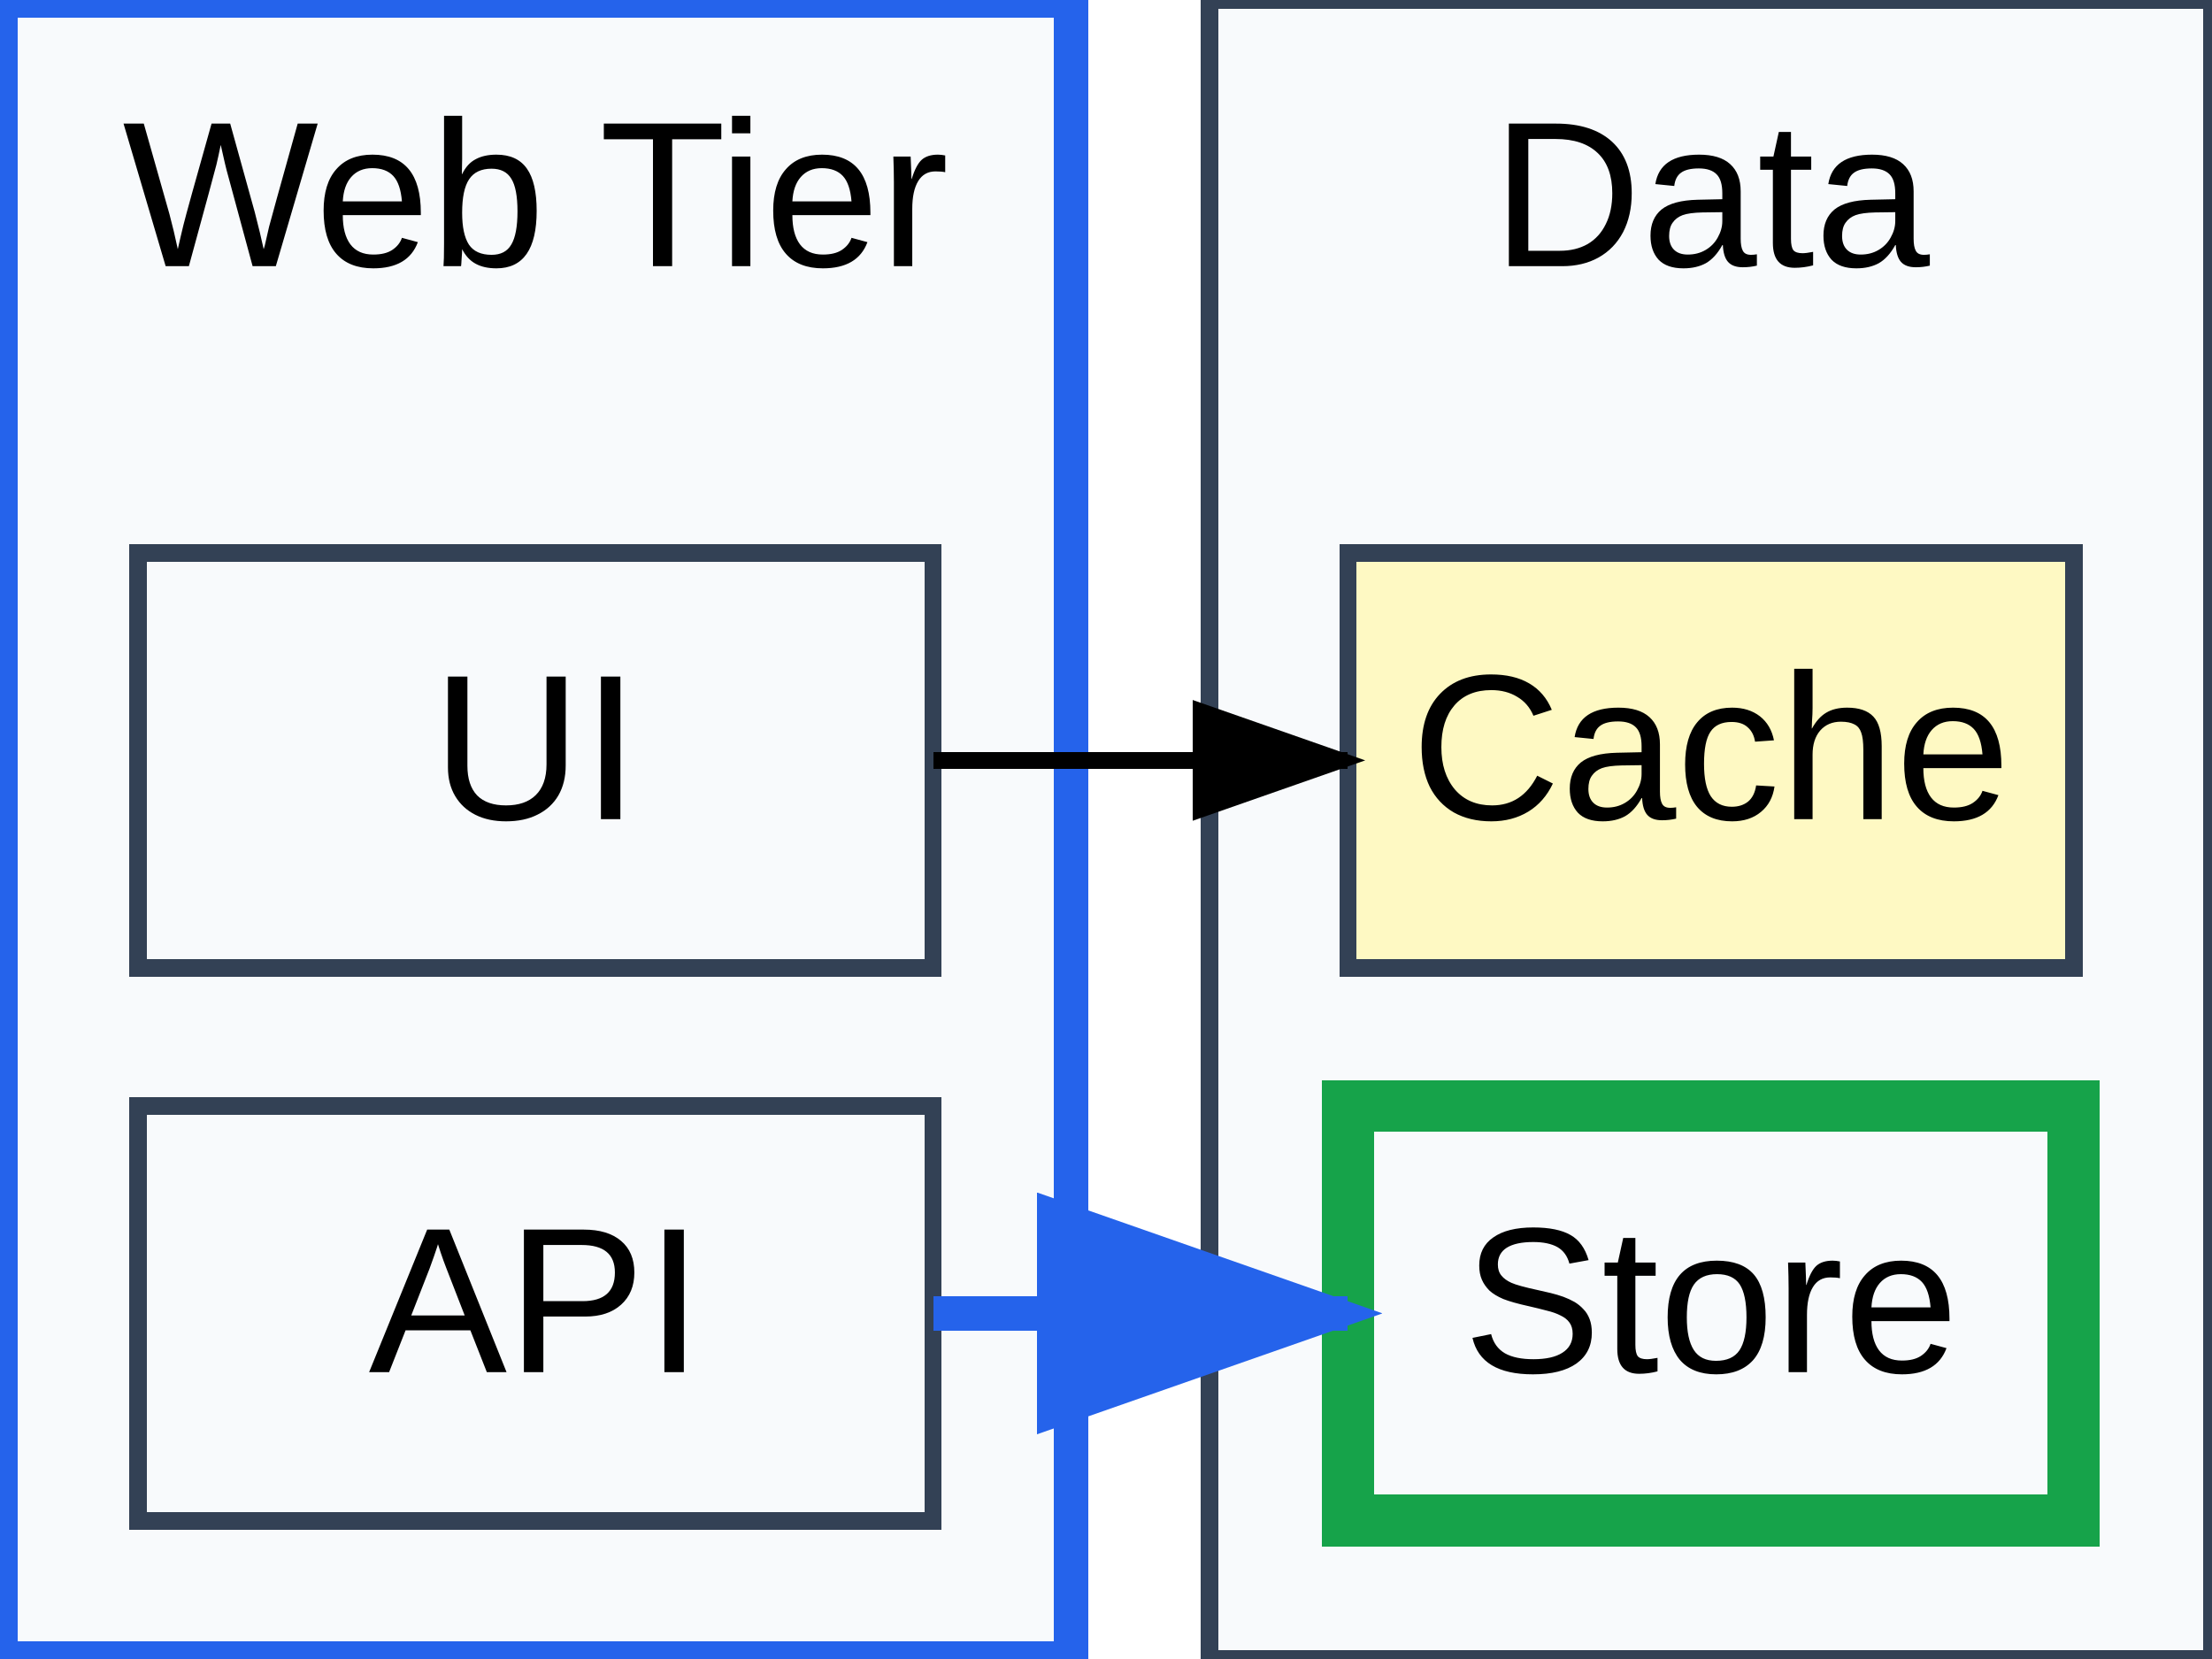
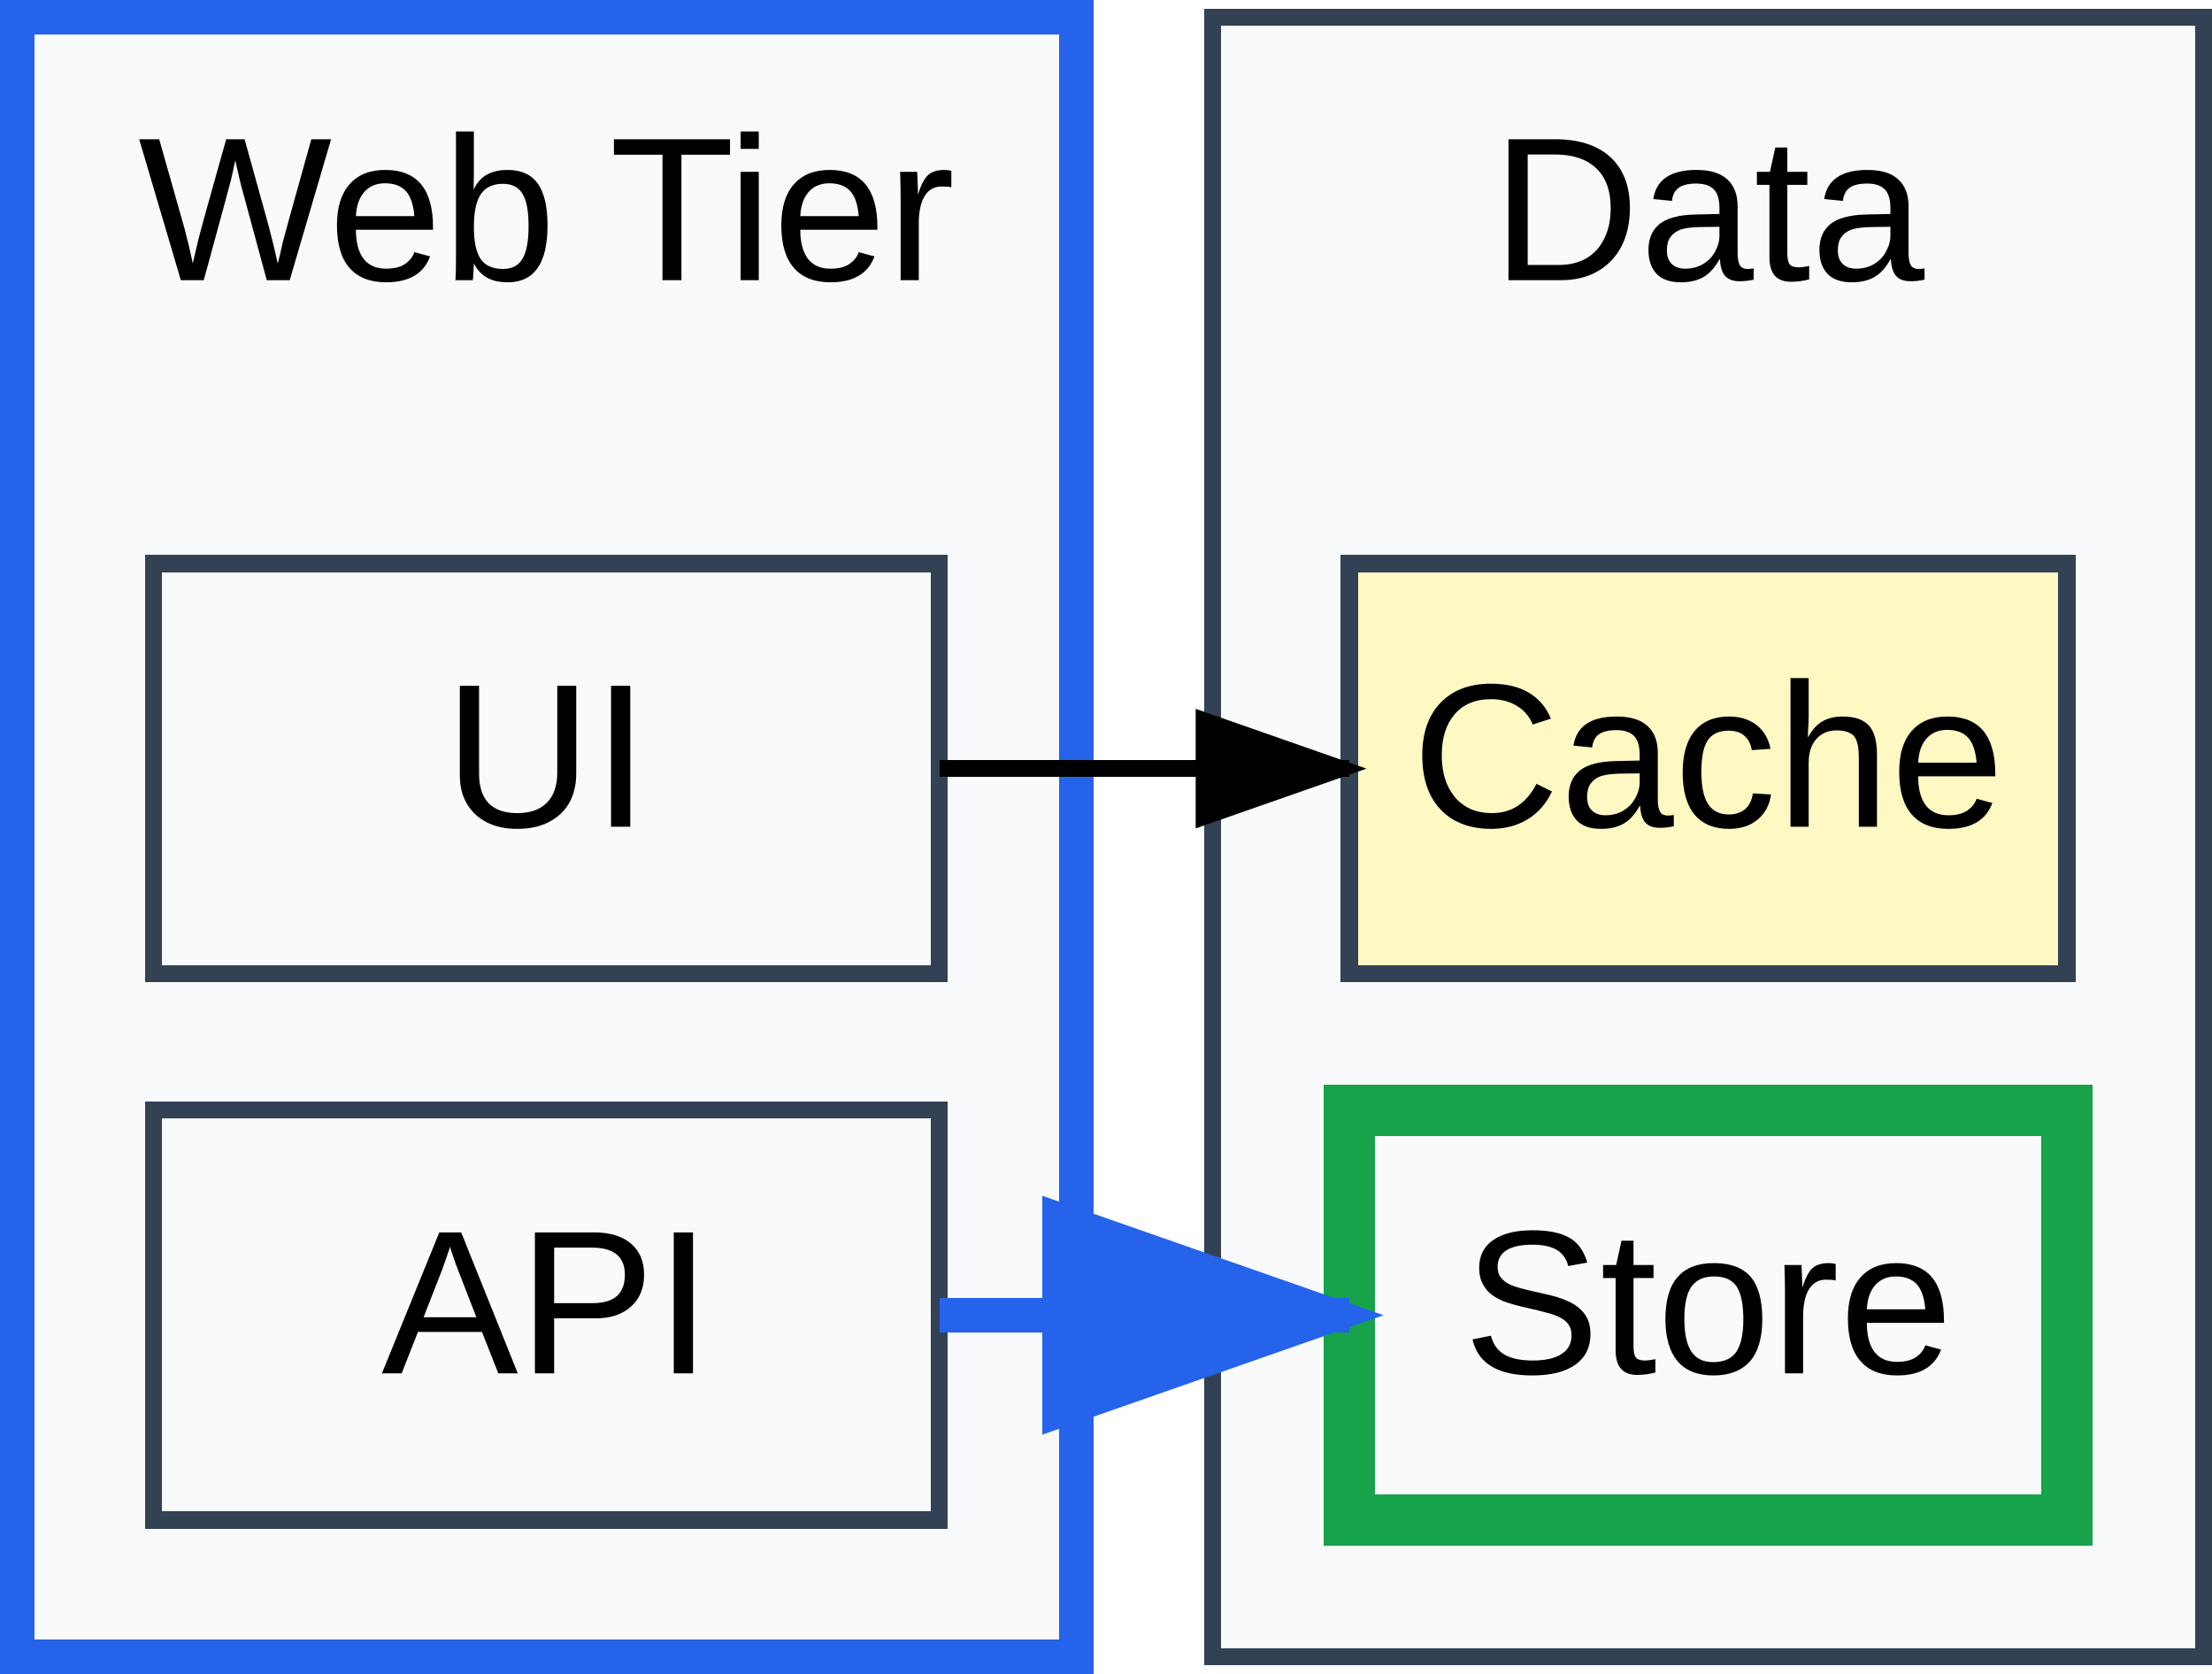
- <svg xmlns="http://www.w3.org/2000/svg" width="128" height="96">
+ <svg xmlns="http://www.w3.org/2000/svg" width="129.5" height="98" viewBox="-1 -1 129.5 98">
  <defs>
    <marker id="arrowhead" markerWidth="10" markerHeight="7" refX="9" refY="3.5" orient="auto" markerUnits="strokeWidth">
      <polygon points="0 0, 10 3.5, 0 7" fill="black" />
    </marker>
    <marker id="arrowhead-2563eb" markerWidth="10" markerHeight="7" refX="9" refY="3.5" orient="auto" markerUnits="strokeWidth">
      <polygon points="0 0, 10 3.5, 0 7" fill="#2563eb" />
    </marker>
  </defs>
  <rect x="0" y="0" width="62" height="96" fill="#f8fafc" stroke="#2563eb" stroke-width="2" shape-rendering="crispEdges" />
  <text x="31" y="12" text-anchor="middle" dominant-baseline="middle" font-family="Arial" font-size="12">Web Tier</text>
  <rect x="8" y="32" width="46" height="24" fill="#f8fafc" stroke="#334155" stroke-width="1" shape-rendering="crispEdges" />
  <text x="31" y="44" text-anchor="middle" dominant-baseline="middle" font-family="Arial" font-size="12">UI</text>
  <rect x="8" y="64" width="46" height="24" fill="#f8fafc" stroke="#334155" stroke-width="1" shape-rendering="crispEdges" />
  <text x="31" y="76" text-anchor="middle" dominant-baseline="middle" font-family="Arial" font-size="12">API</text>
  <rect x="70" y="0" width="58" height="96" fill="#f8fafc" stroke="#334155" stroke-width="1" shape-rendering="crispEdges" />
  <text x="99" y="12" text-anchor="middle" dominant-baseline="middle" font-family="Arial" font-size="12">Data</text>
  <rect x="78" y="32" width="42" height="24" fill="#fef9c3" stroke="#334155" stroke-width="1" shape-rendering="crispEdges" />
  <text x="99" y="44" text-anchor="middle" dominant-baseline="middle" font-family="Arial" font-size="12">Cache</text>
  <rect x="78" y="64" width="42" height="24" fill="#f8fafc" stroke="#16a34a" stroke-width="3" shape-rendering="crispEdges" />
  <text x="99" y="76" text-anchor="middle" dominant-baseline="middle" font-family="Arial" font-size="12">Store</text>
  <line x1="54" y1="44" x2="78" y2="44" stroke="black" stroke-width="1" shape-rendering="crispEdges" marker-end="url(#arrowhead)" />
  <line x1="54" y1="76" x2="78" y2="76" stroke="#2563eb" stroke-width="2" shape-rendering="crispEdges" marker-end="url(#arrowhead-2563eb)" />
</svg>
